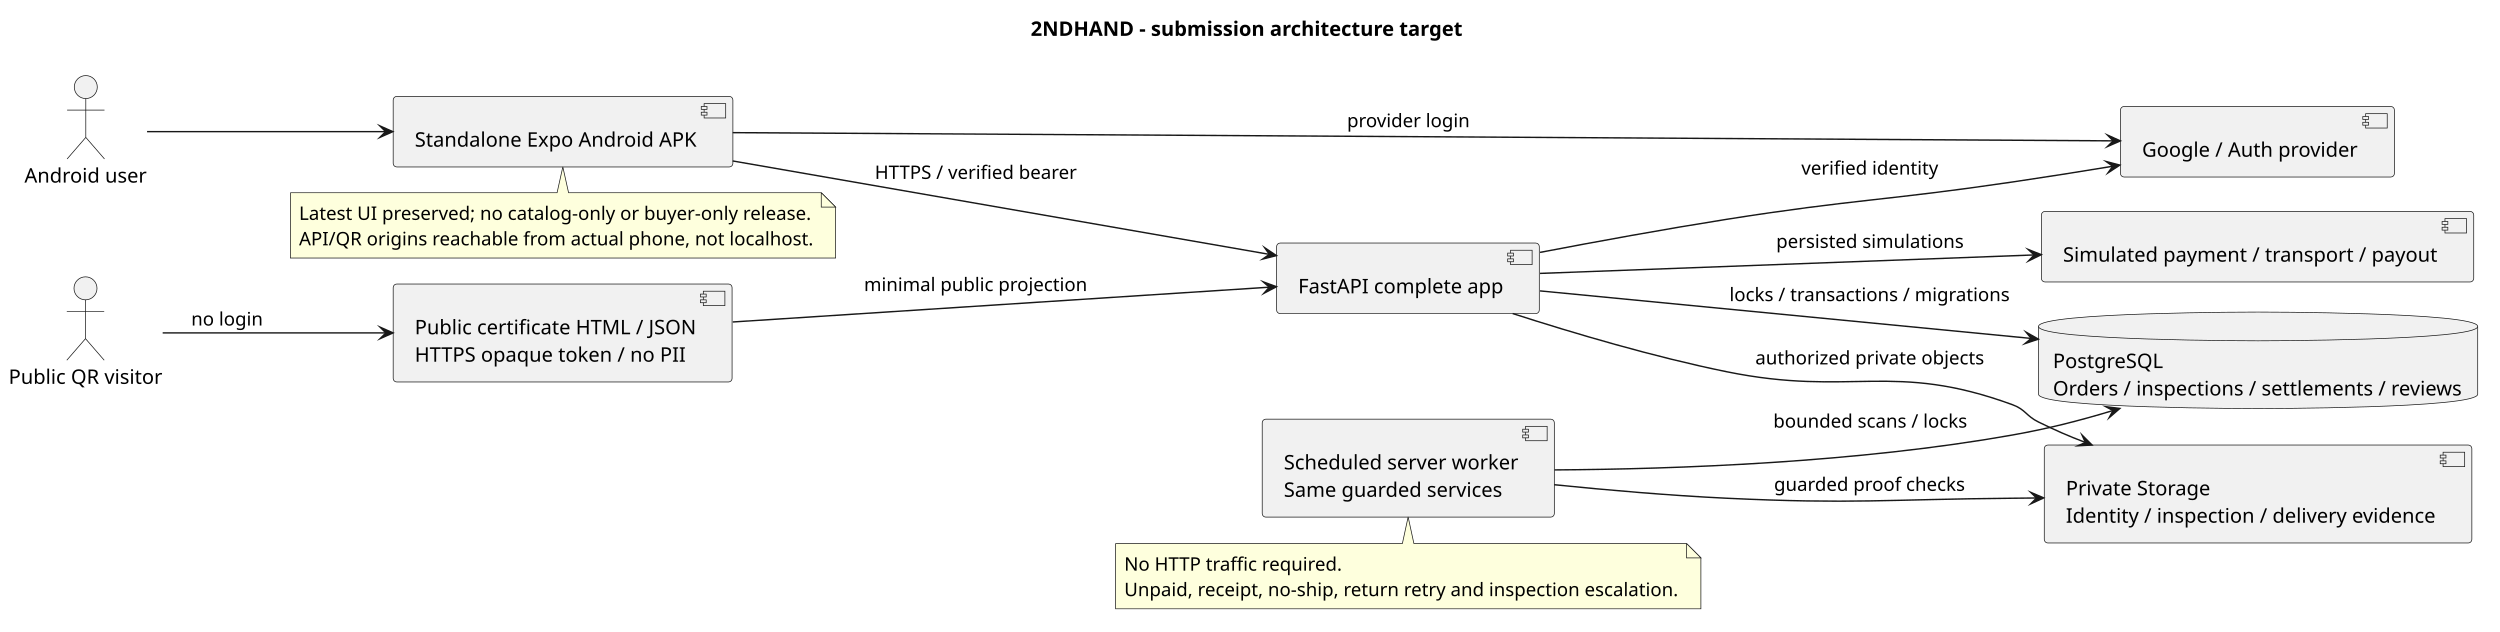
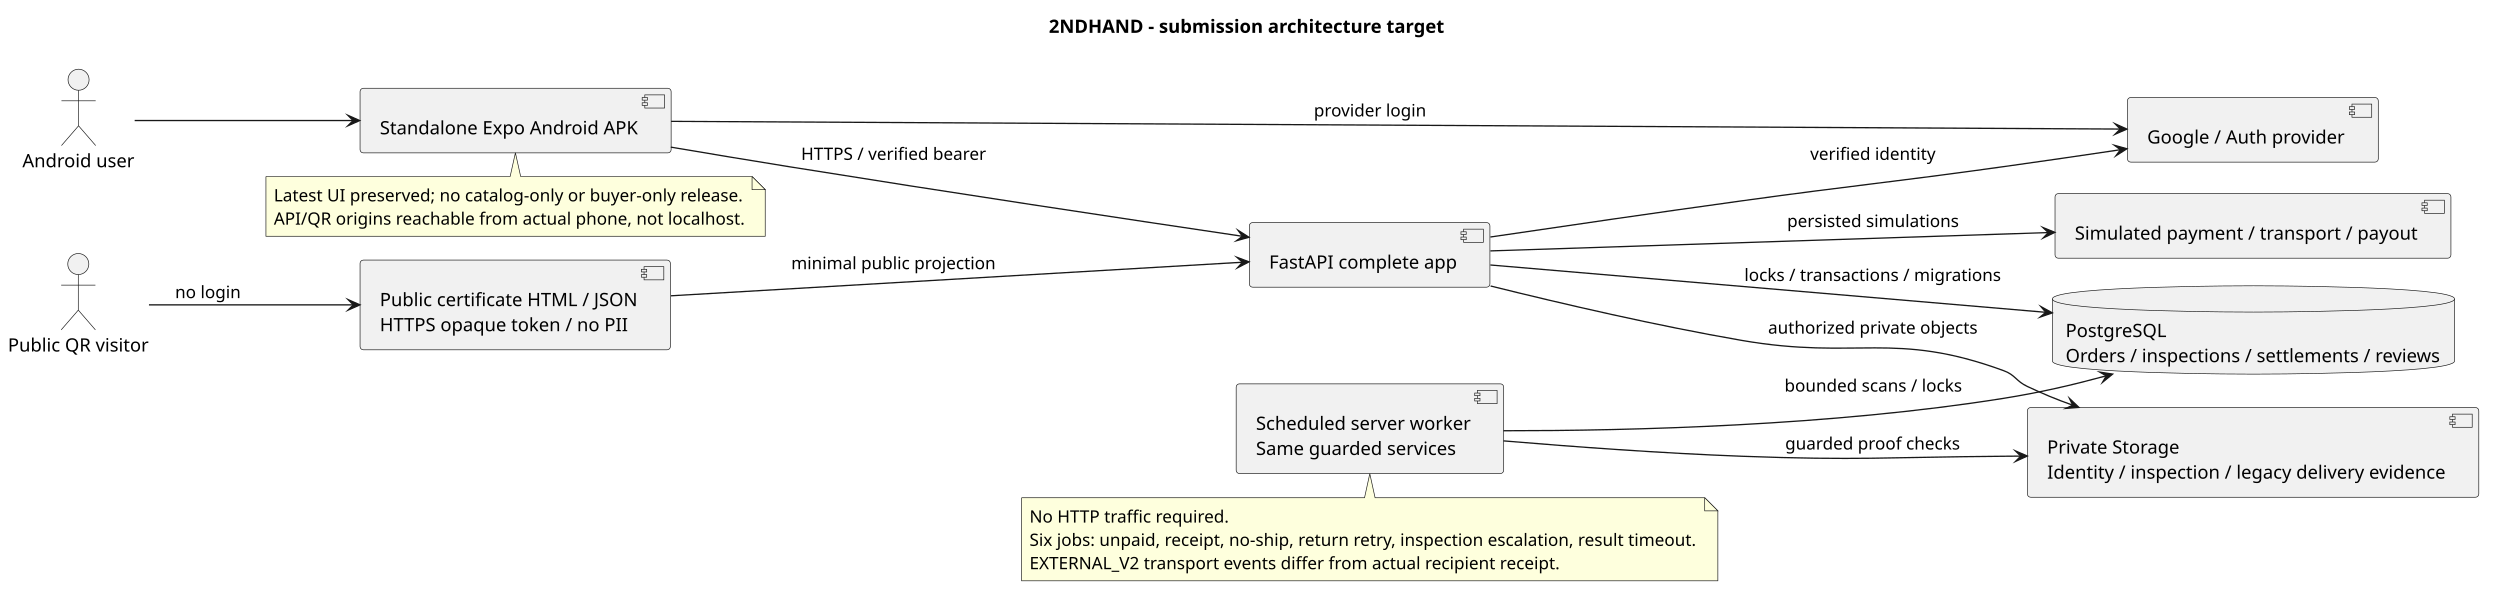
- <svg xmlns="http://www.w3.org/2000/svg" version="1.1" data-diagram-type="DESCRIPTION" style="width:1739px;height:439px;background:#FFFFFF;" width="1739px" height="439px" viewBox="0 0 1739 439" zoomAndPan="magnify" preserveAspectRatio="none" contentStyleType="text/css">
+ <svg xmlns="http://www.w3.org/2000/svg" version="1.1" data-diagram-type="DESCRIPTION" style="width:1899px;height:457px;background:#FFFFFF;" width="1899px" height="457px" viewBox="0 0 1899 457" zoomAndPan="magnify" preserveAspectRatio="none" contentStyleType="text/css">
  <defs />
  <g font-family="sans-serif" lengthAdjust="spacing">
    <g class="title" data-source-line="2">
-       <text x="716.941" y="24.966" fill="#000" font-size="14" textLength="298.605" font-weight="700">2NDHAND - submission architecture target</text>
+       <text x="796.698" y="24.966" fill="#000" font-size="14" textLength="298.605" font-weight="700">2NDHAND - submission architecture target</text>
    </g>
    <g class="entity" data-qualified-name="User" id="ent0001" data-source-line="7">
      <ellipse cx="59.679" cy="60.568" rx="8" ry="8" fill="#F1F1F1" style="stroke:#181818;stroke-width:0.5;" />
      <path d="M59.679,68.568 L59.679,95.568 M46.679,76.568 L72.679,76.568 M59.679,95.568 L46.679,110.568 M59.679,95.568 L72.679,110.568" style="stroke:#181818;stroke-width:0.5;" fill="none" />
      <text x="17" y="127.034" fill="#000" font-size="14" textLength="85.358">Android user</text>
    </g>
    <g class="entity" data-qualified-name="App" id="ent0002" data-source-line="8">
      <rect x="273.5" y="67.068" width="236.293" height="49.068" fill="#F1F1F1" style="stroke:#181818;stroke-width:0.5;" rx="2.5" ry="2.5" />
      <rect x="489.793" y="72.068" width="15" height="10" fill="#F1F1F1" style="stroke:#181818;stroke-width:0.5;" />
      <rect x="487.793" y="74.068" width="4" height="2" fill="#F1F1F1" style="stroke:#181818;stroke-width:0.5;" />
      <rect x="487.793" y="78.068" width="4" height="2" fill="#F1F1F1" style="stroke:#181818;stroke-width:0.5;" />
      <text x="288.5" y="102.034" fill="#000" font-size="14" textLength="196.293">Standalone Expo Android APK</text>
    </g>
    <g class="entity" data-qualified-name="Auth" id="ent0003" data-source-line="9">
-       <rect x="1475" y="74.068" width="190.555" height="49.068" fill="#F1F1F1" style="stroke:#181818;stroke-width:0.5;" rx="2.5" ry="2.5" />
-       <rect x="1645.555" y="79.068" width="15" height="10" fill="#F1F1F1" style="stroke:#181818;stroke-width:0.5;" />
-       <rect x="1643.555" y="81.068" width="4" height="2" fill="#F1F1F1" style="stroke:#181818;stroke-width:0.5;" />
-       <rect x="1643.555" y="85.068" width="4" height="2" fill="#F1F1F1" style="stroke:#181818;stroke-width:0.5;" />
-       <text x="1490" y="109.034" fill="#000" font-size="14" textLength="150.555">Google / Auth provider</text>
+       <rect x="1616" y="74.068" width="190.555" height="49.068" fill="#F1F1F1" style="stroke:#181818;stroke-width:0.5;" rx="2.5" ry="2.5" />
+       <rect x="1786.555" y="79.068" width="15" height="10" fill="#F1F1F1" style="stroke:#181818;stroke-width:0.5;" />
+       <rect x="1784.555" y="81.068" width="4" height="2" fill="#F1F1F1" style="stroke:#181818;stroke-width:0.5;" />
+       <rect x="1784.555" y="85.068" width="4" height="2" fill="#F1F1F1" style="stroke:#181818;stroke-width:0.5;" />
+       <text x="1631" y="109.034" fill="#000" font-size="14" textLength="150.555">Google / Auth provider</text>
    </g>
    <g class="entity" data-qualified-name="API" id="ent0004" data-source-line="10">
-       <rect x="888" y="169.068" width="182.743" height="49.068" fill="#F1F1F1" style="stroke:#181818;stroke-width:0.5;" rx="2.5" ry="2.5" />
-       <rect x="1050.743" y="174.068" width="15" height="10" fill="#F1F1F1" style="stroke:#181818;stroke-width:0.5;" />
-       <rect x="1048.743" y="176.068" width="4" height="2" fill="#F1F1F1" style="stroke:#181818;stroke-width:0.5;" />
-       <rect x="1048.743" y="180.068" width="4" height="2" fill="#F1F1F1" style="stroke:#181818;stroke-width:0.5;" />
-       <text x="903" y="204.034" fill="#000" font-size="14" textLength="142.743">FastAPI complete app</text>
+       <rect x="949" y="169.068" width="182.743" height="49.068" fill="#F1F1F1" style="stroke:#181818;stroke-width:0.5;" rx="2.5" ry="2.5" />
+       <rect x="1111.743" y="174.068" width="15" height="10" fill="#F1F1F1" style="stroke:#181818;stroke-width:0.5;" />
+       <rect x="1109.743" y="176.068" width="4" height="2" fill="#F1F1F1" style="stroke:#181818;stroke-width:0.5;" />
+       <rect x="1109.743" y="180.068" width="4" height="2" fill="#F1F1F1" style="stroke:#181818;stroke-width:0.5;" />
+       <text x="964" y="204.034" fill="#000" font-size="14" textLength="142.743">FastAPI complete app</text>
    </g>
    <g class="entity" data-qualified-name="DB" id="ent0005" data-source-line="11">
-       <path d="M1418,227.068 C1418,217.068 1570.743,217.068 1570.743,217.068 C1570.743,217.068 1723.487,217.068 1723.487,227.068 L1723.487,274.204 C1723.487,284.204 1570.743,284.204 1570.743,284.204 C1570.743,284.204 1418,284.204 1418,274.204 L1418,227.068" style="stroke:#181818;stroke-width:0.5;" fill="#F1F1F1" />
-       <path d="M1418,227.068 C1418,237.068 1570.743,237.068 1570.743,237.068 C1570.743,237.068 1723.487,237.068 1723.487,227.068" style="stroke:#181818;stroke-width:0.5;" fill="none" />
-       <text x="1428" y="256.034" fill="#000" font-size="14" textLength="76.944">PostgreSQL</text>
-       <text x="1428" y="275.102" fill="#000" font-size="14" textLength="285.487">Orders / inspections / settlements / reviews</text>
+       <path d="M1559,227.068 C1559,217.068 1711.743,217.068 1711.743,217.068 C1711.743,217.068 1864.487,217.068 1864.487,227.068 L1864.487,274.204 C1864.487,284.204 1711.743,284.204 1711.743,284.204 C1711.743,284.204 1559,284.204 1559,274.204 L1559,227.068" style="stroke:#181818;stroke-width:0.5;" fill="#F1F1F1" />
+       <path d="M1559,227.068 C1559,237.068 1711.743,237.068 1711.743,237.068 C1711.743,237.068 1864.487,237.068 1864.487,227.068" style="stroke:#181818;stroke-width:0.5;" fill="none" />
+       <text x="1569" y="256.034" fill="#000" font-size="14" textLength="76.944">PostgreSQL</text>
+       <text x="1569" y="275.102" fill="#000" font-size="14" textLength="285.487">Orders / inspections / settlements / reviews</text>
    </g>
    <g class="entity" data-qualified-name="Storage" id="ent0006" data-source-line="12">
-       <rect x="1422" y="309.568" width="297.417" height="68.136" fill="#F1F1F1" style="stroke:#181818;stroke-width:0.5;" rx="2.5" ry="2.5" />
-       <rect x="1699.417" y="314.568" width="15" height="10" fill="#F1F1F1" style="stroke:#181818;stroke-width:0.5;" />
-       <rect x="1697.417" y="316.568" width="4" height="2" fill="#F1F1F1" style="stroke:#181818;stroke-width:0.5;" />
-       <rect x="1697.417" y="320.568" width="4" height="2" fill="#F1F1F1" style="stroke:#181818;stroke-width:0.5;" />
-       <text x="1437" y="344.534" fill="#000" font-size="14" textLength="100.772">Private Storage</text>
-       <text x="1437" y="363.602" fill="#000" font-size="14" textLength="257.417">Identity / inspection / delivery evidence</text>
+       <rect x="1540" y="309.568" width="342.889" height="68.136" fill="#F1F1F1" style="stroke:#181818;stroke-width:0.5;" rx="2.5" ry="2.5" />
+       <rect x="1862.889" y="314.568" width="15" height="10" fill="#F1F1F1" style="stroke:#181818;stroke-width:0.5;" />
+       <rect x="1860.889" y="316.568" width="4" height="2" fill="#F1F1F1" style="stroke:#181818;stroke-width:0.5;" />
+       <rect x="1860.889" y="320.568" width="4" height="2" fill="#F1F1F1" style="stroke:#181818;stroke-width:0.5;" />
+       <text x="1555" y="344.534" fill="#000" font-size="14" textLength="100.772">Private Storage</text>
+       <text x="1555" y="363.602" fill="#000" font-size="14" textLength="302.889">Identity / inspection / legacy delivery evidence</text>
    </g>
    <g class="entity" data-qualified-name="Worker" id="ent0007" data-source-line="13">
-       <rect x="878" y="291.568" width="203.197" height="68.136" fill="#F1F1F1" style="stroke:#181818;stroke-width:0.5;" rx="2.5" ry="2.5" />
-       <rect x="1061.197" y="296.568" width="15" height="10" fill="#F1F1F1" style="stroke:#181818;stroke-width:0.5;" />
-       <rect x="1059.197" y="298.568" width="4" height="2" fill="#F1F1F1" style="stroke:#181818;stroke-width:0.5;" />
-       <rect x="1059.197" y="302.568" width="4" height="2" fill="#F1F1F1" style="stroke:#181818;stroke-width:0.5;" />
-       <text x="893" y="326.534" fill="#000" font-size="14" textLength="163.197">Scheduled server worker</text>
-       <text x="893" y="345.602" fill="#000" font-size="14" textLength="152.249">Same guarded services</text>
+       <rect x="939" y="291.568" width="203.197" height="68.136" fill="#F1F1F1" style="stroke:#181818;stroke-width:0.5;" rx="2.5" ry="2.5" />
+       <rect x="1122.197" y="296.568" width="15" height="10" fill="#F1F1F1" style="stroke:#181818;stroke-width:0.5;" />
+       <rect x="1120.197" y="298.568" width="4" height="2" fill="#F1F1F1" style="stroke:#181818;stroke-width:0.5;" />
+       <rect x="1120.197" y="302.568" width="4" height="2" fill="#F1F1F1" style="stroke:#181818;stroke-width:0.5;" />
+       <text x="954" y="326.534" fill="#000" font-size="14" textLength="163.197">Scheduled server worker</text>
+       <text x="954" y="345.602" fill="#000" font-size="14" textLength="152.249">Same guarded services</text>
    </g>
    <g class="entity" data-qualified-name="Visitor" id="ent0008" data-source-line="14">
      <ellipse cx="59.473" cy="200.568" rx="8" ry="8" fill="#F1F1F1" style="stroke:#181818;stroke-width:0.5;" />
      <path d="M59.473,208.568 L59.473,235.568 M46.473,216.568 L72.473,216.568 M59.473,235.568 L46.473,250.568 M59.473,235.568 L72.473,250.568" style="stroke:#181818;stroke-width:0.5;" fill="none" />
      <text x="6" y="267.034" fill="#000" font-size="14" textLength="106.946">Public QR visitor</text>
    </g>
    <g class="entity" data-qualified-name="Public" id="ent0009" data-source-line="15">
      <rect x="273.5" y="197.568" width="235.733" height="68.136" fill="#F1F1F1" style="stroke:#181818;stroke-width:0.5;" rx="2.5" ry="2.5" />
      <rect x="489.233" y="202.568" width="15" height="10" fill="#F1F1F1" style="stroke:#181818;stroke-width:0.5;" />
      <rect x="487.233" y="204.568" width="4" height="2" fill="#F1F1F1" style="stroke:#181818;stroke-width:0.5;" />
      <rect x="487.233" y="208.568" width="4" height="2" fill="#F1F1F1" style="stroke:#181818;stroke-width:0.5;" />
      <text x="288.5" y="232.534" fill="#000" font-size="14" textLength="195.733">Public certificate HTML / JSON</text>
      <text x="288.5" y="251.602" fill="#000" font-size="14" textLength="188.229">HTTPS opaque token / no PII</text>
    </g>
    <g class="entity" data-qualified-name="Sim" id="ent0010" data-source-line="16">
-       <rect x="1420" y="147.068" width="300.721" height="49.068" fill="#F1F1F1" style="stroke:#181818;stroke-width:0.5;" rx="2.5" ry="2.5" />
-       <rect x="1700.721" y="152.068" width="15" height="10" fill="#F1F1F1" style="stroke:#181818;stroke-width:0.5;" />
-       <rect x="1698.721" y="154.068" width="4" height="2" fill="#F1F1F1" style="stroke:#181818;stroke-width:0.5;" />
-       <rect x="1698.721" y="158.068" width="4" height="2" fill="#F1F1F1" style="stroke:#181818;stroke-width:0.5;" />
-       <text x="1435" y="182.034" fill="#000" font-size="14" textLength="260.721">Simulated payment / transport / payout</text>
+       <rect x="1561" y="147.068" width="300.721" height="49.068" fill="#F1F1F1" style="stroke:#181818;stroke-width:0.5;" rx="2.5" ry="2.5" />
+       <rect x="1841.721" y="152.068" width="15" height="10" fill="#F1F1F1" style="stroke:#181818;stroke-width:0.5;" />
+       <rect x="1839.721" y="154.068" width="4" height="2" fill="#F1F1F1" style="stroke:#181818;stroke-width:0.5;" />
+       <rect x="1839.721" y="158.068" width="4" height="2" fill="#F1F1F1" style="stroke:#181818;stroke-width:0.5;" />
+       <text x="1576" y="182.034" fill="#000" font-size="14" textLength="260.721">Simulated payment / transport / payout</text>
    </g>
    <g class="entity" data-qualified-name="GMN22" id="ent0023" data-source-line="30">
-       <path d="M776,378.068 L776,423.48 A0,0 0 0 0 776,423.48 L1183.139,423.48 A0,0 0 0 0 1183.139,423.48 L1183.139,388.068 L1173.139,378.068 L983.5,378.068 L979.5,359.573 L975.5,378.068 L776,378.068 A0,0 0 0 0 776,378.068" style="stroke:#181818;stroke-width:0.5;" fill="#FEFFDD" />
-       <path d="M1173.139,378.068 L1173.139,388.068 L1183.139,388.068 L1173.139,378.068" style="stroke:#181818;stroke-width:0.5;" fill="#FEFFDD" />
+       <path d="M776,378.068 L776,441.186 A0,0 0 0 0 776,441.186 L1304.884,441.186 A0,0 0 0 0 1304.884,441.186 L1304.884,388.068 L1294.884,378.068 L1044.5,378.068 L1040.5,359.806 L1036.5,378.068 L776,378.068 A0,0 0 0 0 776,378.068" style="stroke:#181818;stroke-width:0.5;" fill="#FEFFDD" />
+       <path d="M1294.884,378.068 L1294.884,388.068 L1304.884,388.068 L1294.884,378.068" style="stroke:#181818;stroke-width:0.5;" fill="#FEFFDD" />
      <text x="782" y="396.965" fill="#000" font-size="13" textLength="151.996">No HTTP traffic required.</text>
-       <text x="782" y="414.671" fill="#000" font-size="13" textLength="386.139">Unpaid, receipt, no-ship, return retry and inspection escalation.</text>
+       <text x="782" y="414.671" fill="#000" font-size="13" textLength="507.884">Six jobs: unpaid, receipt, no-ship, return retry, inspection escalation, result timeout.</text>
+       <text x="782" y="432.377" fill="#000" font-size="13" textLength="404.079">EXTERNAL_V2 transport events differ from actual recipient receipt.</text>
    </g>
-     <g class="entity" data-qualified-name="GMN25" id="ent0026" data-source-line="34">
+     <g class="entity" data-qualified-name="GMN25" id="ent0026" data-source-line="35">
      <path d="M202,134.068 L202,179.48 A0,0 0 0 0 202,179.48 L581.267,179.48 A0,0 0 0 0 581.267,179.48 L581.267,144.068 L571.267,134.068 L395.5,134.068 L391.5,116.082 L387.5,134.068 L202,134.068 A0,0 0 0 0 202,134.068" style="stroke:#181818;stroke-width:0.5;" fill="#FEFFDD" />
      <path d="M571.267,134.068 L571.267,144.068 L581.267,144.068 L571.267,134.068" style="stroke:#181818;stroke-width:0.5;" fill="#FEFFDD" />
      <text x="208" y="152.965" fill="#000" font-size="13" textLength="356.746">Latest UI preserved; no catalog-only or buyer-only release.</text>
      <text x="208" y="170.671" fill="#000" font-size="13" textLength="358.267">API/QR origins reachable from actual phone, not localhost.</text>
    </g>
    <g class="link" data-entity-1="ent0001" data-entity-2="ent0002" id="lnk11" data-link-type="dependency">
      <polygon points="273.229,91.568,264.229,87.568,268.229,91.568,264.229,95.568,273.229,91.568" fill="#181818" style="stroke:#181818;stroke-width:1;stroke-linejoin:miter;stroke-miterlimit:10;" />
      <path d="M102.295,91.568 C145.133,91.568 208.713,91.568 268.229,91.568" style="stroke:#181818;stroke-width:1;" fill="none" />
    </g>
    <g class="link" data-entity-1="ent0002" data-entity-2="ent0003" id="lnk12" data-link-type="dependency">
-       <polygon points="1474.935,98.006,1465.959,93.952,1469.935,97.976,1465.911,101.952,1474.935,98.006" fill="#181818" style="stroke:#181818;stroke-width:1;stroke-linejoin:miter;stroke-miterlimit:10;" />
-       <path d="M509.658,92.265 C742.97,93.652 1256.518,96.707 1469.935,97.976" style="stroke:#181818;stroke-width:1;" fill="none" />
-       <text x="937" y="88.465" fill="#000" font-size="13" textLength="85.865">provider login</text>
+       <polygon points="1615.576,98.064,1606.597,94.016,1610.576,98.037,1606.554,102.016,1615.576,98.064" fill="#181818" style="stroke:#181818;stroke-width:1;stroke-linejoin:miter;stroke-miterlimit:10;" />
+       <path d="M509.753,92.191 C767.615,93.56 1374.73,96.785 1610.576,98.037" style="stroke:#181818;stroke-width:1;" fill="none" />
+       <text x="998" y="88.465" fill="#000" font-size="13" textLength="85.865">provider login</text>
    </g>
    <g class="link" data-entity-1="ent0002" data-entity-2="ent0004" id="lnk13" data-link-type="dependency">
-       <polygon points="887.9,177.798,879.719,172.314,882.974,176.941,878.347,180.195,887.9,177.798" fill="#181818" style="stroke:#181818;stroke-width:1;stroke-linejoin:miter;stroke-miterlimit:10;" />
-       <path d="M509.677,111.964 C621.068,131.353 781.332,159.249 882.974,176.941" style="stroke:#181818;stroke-width:1;" fill="none" />
-       <text x="608.5" y="124.465" fill="#000" font-size="13" textLength="140.569">HTTPS / verified bearer</text>
+       <polygon points="948.738,180.222,940.422,174.945,943.792,179.489,939.249,182.859,948.738,180.222" fill="#181818" style="stroke:#181818;stroke-width:1;stroke-linejoin:miter;stroke-miterlimit:10;" />
+       <path d="M509.567,111.765 C538.763,116.704 570.01,121.907 599,126.568 C719.862,146.001 854.68,166.277 943.792,179.489" style="stroke:#181818;stroke-width:1;" fill="none" />
+       <text x="608.5" y="121.465" fill="#000" font-size="13" textLength="140.569">HTTPS / verified bearer</text>
    </g>
    <g class="link" data-entity-1="ent0004" data-entity-2="ent0003" id="lnk14" data-link-type="dependency">
-       <polygon points="1474.562,114.831,1465.032,112.347,1469.629,115.644,1466.332,120.241,1474.562,114.831" fill="#181818" style="stroke:#181818;stroke-width:1;stroke-linejoin:miter;stroke-miterlimit:10;" />
-       <path d="M1071.23,175.558 C1110.973,167.964 1158.214,159.336 1201,152.568 C1289.101,138.632 1311.763,139.616 1400,126.568 C1424.194,122.99 1445.346,119.644 1469.629,115.644" style="stroke:#181818;stroke-width:1;" fill="none" />
-       <text x="1253" y="121.465" fill="#000" font-size="13" textLength="95.277">verified identity</text>
+       <polygon points="1615.619,112.994,1606.128,110.364,1610.674,113.731,1607.307,118.277,1615.619,112.994" fill="#181818" style="stroke:#181818;stroke-width:1;stroke-linejoin:miter;stroke-miterlimit:10;" />
+       <path d="M1132.096,180.027 C1187.252,171.87 1259.156,161.388 1323,152.568 C1411.357,140.362 1433.66,138.899 1522,126.568 C1552.473,122.314 1580.738,118.193 1610.674,113.731" style="stroke:#181818;stroke-width:1;" fill="none" />
+       <text x="1375" y="121.465" fill="#000" font-size="13" textLength="95.277">verified identity</text>
    </g>
    <g class="link" data-entity-1="ent0004" data-entity-2="ent0005" id="lnk15" data-link-type="dependency">
-       <polygon points="1417.908,235.898,1409.335,231.049,1412.931,235.416,1408.564,239.012,1417.908,235.898" fill="#181818" style="stroke:#181818;stroke-width:1;stroke-linejoin:miter;stroke-miterlimit:10;" />
-       <path d="M1071.24,202.349 C1163.531,211.281 1303.209,224.798 1412.931,235.416" style="stroke:#181818;stroke-width:1;" fill="none" />
-       <text x="1203" y="209.465" fill="#000" font-size="13" textLength="195.481">locks / transactions / migrations</text>
+       <polygon points="1558.951,237.656,1550.323,232.906,1553.969,237.231,1549.644,240.877,1558.951,237.656" fill="#181818" style="stroke:#181818;stroke-width:1;stroke-linejoin:miter;stroke-miterlimit:10;" />
+       <path d="M1132.072,201.285 C1241.569,210.614 1422.505,226.03 1553.969,237.231" style="stroke:#181818;stroke-width:1;" fill="none" />
+       <text x="1325" y="213.465" fill="#000" font-size="13" textLength="195.481">locks / transactions / migrations</text>
    </g>
    <g class="link" data-entity-1="ent0004" data-entity-2="ent0006" id="lnk16" data-link-type="dependency">
-       <polygon points="1455.248,309.561,1448.271,302.609,1450.578,307.774,1445.413,310.081,1455.248,309.561" fill="#181818" style="stroke:#181818;stroke-width:1;stroke-linejoin:miter;stroke-miterlimit:10;" />
-       <path d="M1052.21,218.103 C1094.956,231.871 1150.551,248.296 1201,258.568 C1288.243,276.332 1316.412,250.91 1400,281.568 C1409.027,284.879 1409.357,289.356 1418,293.568 C1429.827,299.331 1437.811,302.889 1450.578,307.774" style="stroke:#181818;stroke-width:1;" fill="none" />
-       <text x="1221" y="253.465" fill="#000" font-size="13" textLength="159.185">authorized private objects</text>
+       <polygon points="1579.136,309.462,1572.003,302.67,1574.427,307.782,1569.315,310.205,1579.136,309.462" fill="#181818" style="stroke:#181818;stroke-width:1;stroke-linejoin:miter;stroke-miterlimit:10;" />
+       <path d="M1132.255,217.243 C1187.159,230.884 1258.746,247.472 1323,258.568 C1410.735,273.718 1438.412,250.91 1522,281.568 C1531.027,284.879 1531.287,289.502 1540,293.568 C1552.439,299.373 1560.996,302.991 1574.427,307.782" style="stroke:#181818;stroke-width:1;" fill="none" />
+       <text x="1343" y="253.465" fill="#000" font-size="13" textLength="159.185">authorized private objects</text>
    </g>
    <g class="link" data-entity-1="ent0004" data-entity-2="ent0010" id="lnk17" data-link-type="dependency">
-       <polygon points="1419.918,177.155,1410.775,173.494,1414.921,177.342,1411.073,181.488,1419.918,177.155" fill="#181818" style="stroke:#181818;stroke-width:1;stroke-linejoin:miter;stroke-miterlimit:10;" />
-       <path d="M1071.24,190.179 C1164.096,186.71 1304.962,181.449 1414.921,177.342" style="stroke:#181818;stroke-width:1;" fill="none" />
-       <text x="1235.5" y="172.465" fill="#000" font-size="13" textLength="130.494">persisted simulations</text>
+       <polygon points="1560.876,176.488,1551.749,172.786,1555.878,176.653,1552.012,180.782,1560.876,176.488" fill="#181818" style="stroke:#181818;stroke-width:1;stroke-linejoin:miter;stroke-miterlimit:10;" />
+       <path d="M1132.072,190.589 C1242.105,186.971 1424.31,180.979 1555.878,176.653" style="stroke:#181818;stroke-width:1;" fill="none" />
+       <text x="1357.5" y="172.465" fill="#000" font-size="13" textLength="130.494">persisted simulations</text>
    </g>
    <g class="link" data-entity-1="ent0007" data-entity-2="ent0005" id="lnk18" data-link-type="dependency">
-       <polygon points="1474.581,284.117,1464.808,282.892,1469.794,285.564,1467.123,290.55,1474.581,284.117" fill="#181818" style="stroke:#181818;stroke-width:1;stroke-linejoin:miter;stroke-miterlimit:10;" />
-       <path d="M1081.304,326.869 C1166.775,326.348 1292.286,321.748 1400,302.568 C1424.546,298.197 1445.742,292.833 1469.794,285.564" style="stroke:#181818;stroke-width:1;" fill="none" />
-       <text x="1233.5" y="297.465" fill="#000" font-size="13" textLength="134.875">bounded scans / locks</text>
+       <polygon points="1604.738,284.16,1595.004,282.661,1599.913,285.471,1597.102,290.38,1604.738,284.16" fill="#181818" style="stroke:#181818;stroke-width:1;stroke-linejoin:miter;stroke-miterlimit:10;" />
+       <path d="M1142.013,327.194 C1239.689,327.263 1391.905,323.362 1522,302.568 C1549.153,298.228 1573.17,292.74 1599.913,285.471" style="stroke:#181818;stroke-width:1;" fill="none" />
+       <text x="1355.5" y="297.465" fill="#000" font-size="13" textLength="134.875">bounded scans / locks</text>
    </g>
    <g class="link" data-entity-1="ent0007" data-entity-2="ent0006" id="lnk19" data-link-type="dependency">
-       <polygon points="1421.593,346.34,1412.545,342.449,1416.593,346.4,1412.642,350.449,1421.593,346.34" fill="#181818" style="stroke:#181818;stroke-width:1;stroke-linejoin:miter;stroke-miterlimit:10;" />
-       <path d="M1081.07,337.174 C1118.647,340.976 1161.725,344.702 1201,346.568 C1289.345,350.765 1311.559,347.351 1400,346.568 C1407.063,346.505 1409.292,346.489 1416.593,346.4" style="stroke:#181818;stroke-width:1;" fill="none" />
-       <text x="1234" y="341.465" fill="#000" font-size="13" textLength="133.354">guarded proof checks</text>
+       <polygon points="1539.94,346.404,1530.9,342.496,1534.941,346.455,1530.982,350.496,1539.94,346.404" fill="#181818" style="stroke:#181818;stroke-width:1;stroke-linejoin:miter;stroke-miterlimit:10;" />
+       <path d="M1142.044,334.894 C1195.699,339.409 1262.885,344.329 1323,346.568 C1411.383,349.86 1433.558,347.272 1522,346.568 C1527.891,346.521 1528.886,346.517 1534.941,346.455" style="stroke:#181818;stroke-width:1;" fill="none" />
+       <text x="1356" y="341.465" fill="#000" font-size="13" textLength="133.354">guarded proof checks</text>
    </g>
    <g class="link" data-entity-1="ent0008" data-entity-2="ent0009" id="lnk20" data-link-type="dependency">
      <polygon points="273.395,231.568,264.395,227.568,268.395,231.568,264.395,235.568,273.395,231.568" fill="#181818" style="stroke:#181818;stroke-width:1;stroke-linejoin:miter;stroke-miterlimit:10;" />
      <path d="M113.154,231.568 C156.19,231.568 213.644,231.568 268.395,231.568" style="stroke:#181818;stroke-width:1;" fill="none" />
      <text x="133" y="226.465" fill="#000" font-size="13" textLength="49.881">no login</text>
    </g>
    <g class="link" data-entity-1="ent0009" data-entity-2="ent0004" id="lnk21" data-link-type="dependency">
-       <polygon points="887.9,199.443,878.66,196.034,882.911,199.767,879.178,204.017,887.9,199.443" fill="#181818" style="stroke:#181818;stroke-width:1;stroke-linejoin:miter;stroke-miterlimit:10;" />
-       <path d="M509.677,223.969 C621.068,216.746 781.268,206.358 882.911,199.767" style="stroke:#181818;stroke-width:1;" fill="none" />
-       <text x="601" y="202.465" fill="#000" font-size="13" textLength="155.532">minimal public projection</text>
+       <polygon points="948.762,198.897,939.542,195.432,943.77,199.19,940.012,203.418,948.762,198.897" fill="#181818" style="stroke:#181818;stroke-width:1;stroke-linejoin:miter;stroke-miterlimit:10;" />
+       <path d="M509.667,224.686 C635.847,217.276 828.913,205.936 943.77,199.19" style="stroke:#181818;stroke-width:1;" fill="none" />
+       <text x="601" y="204.465" fill="#000" font-size="13" textLength="155.532">minimal public projection</text>
    </g>
  </g>
</svg>
